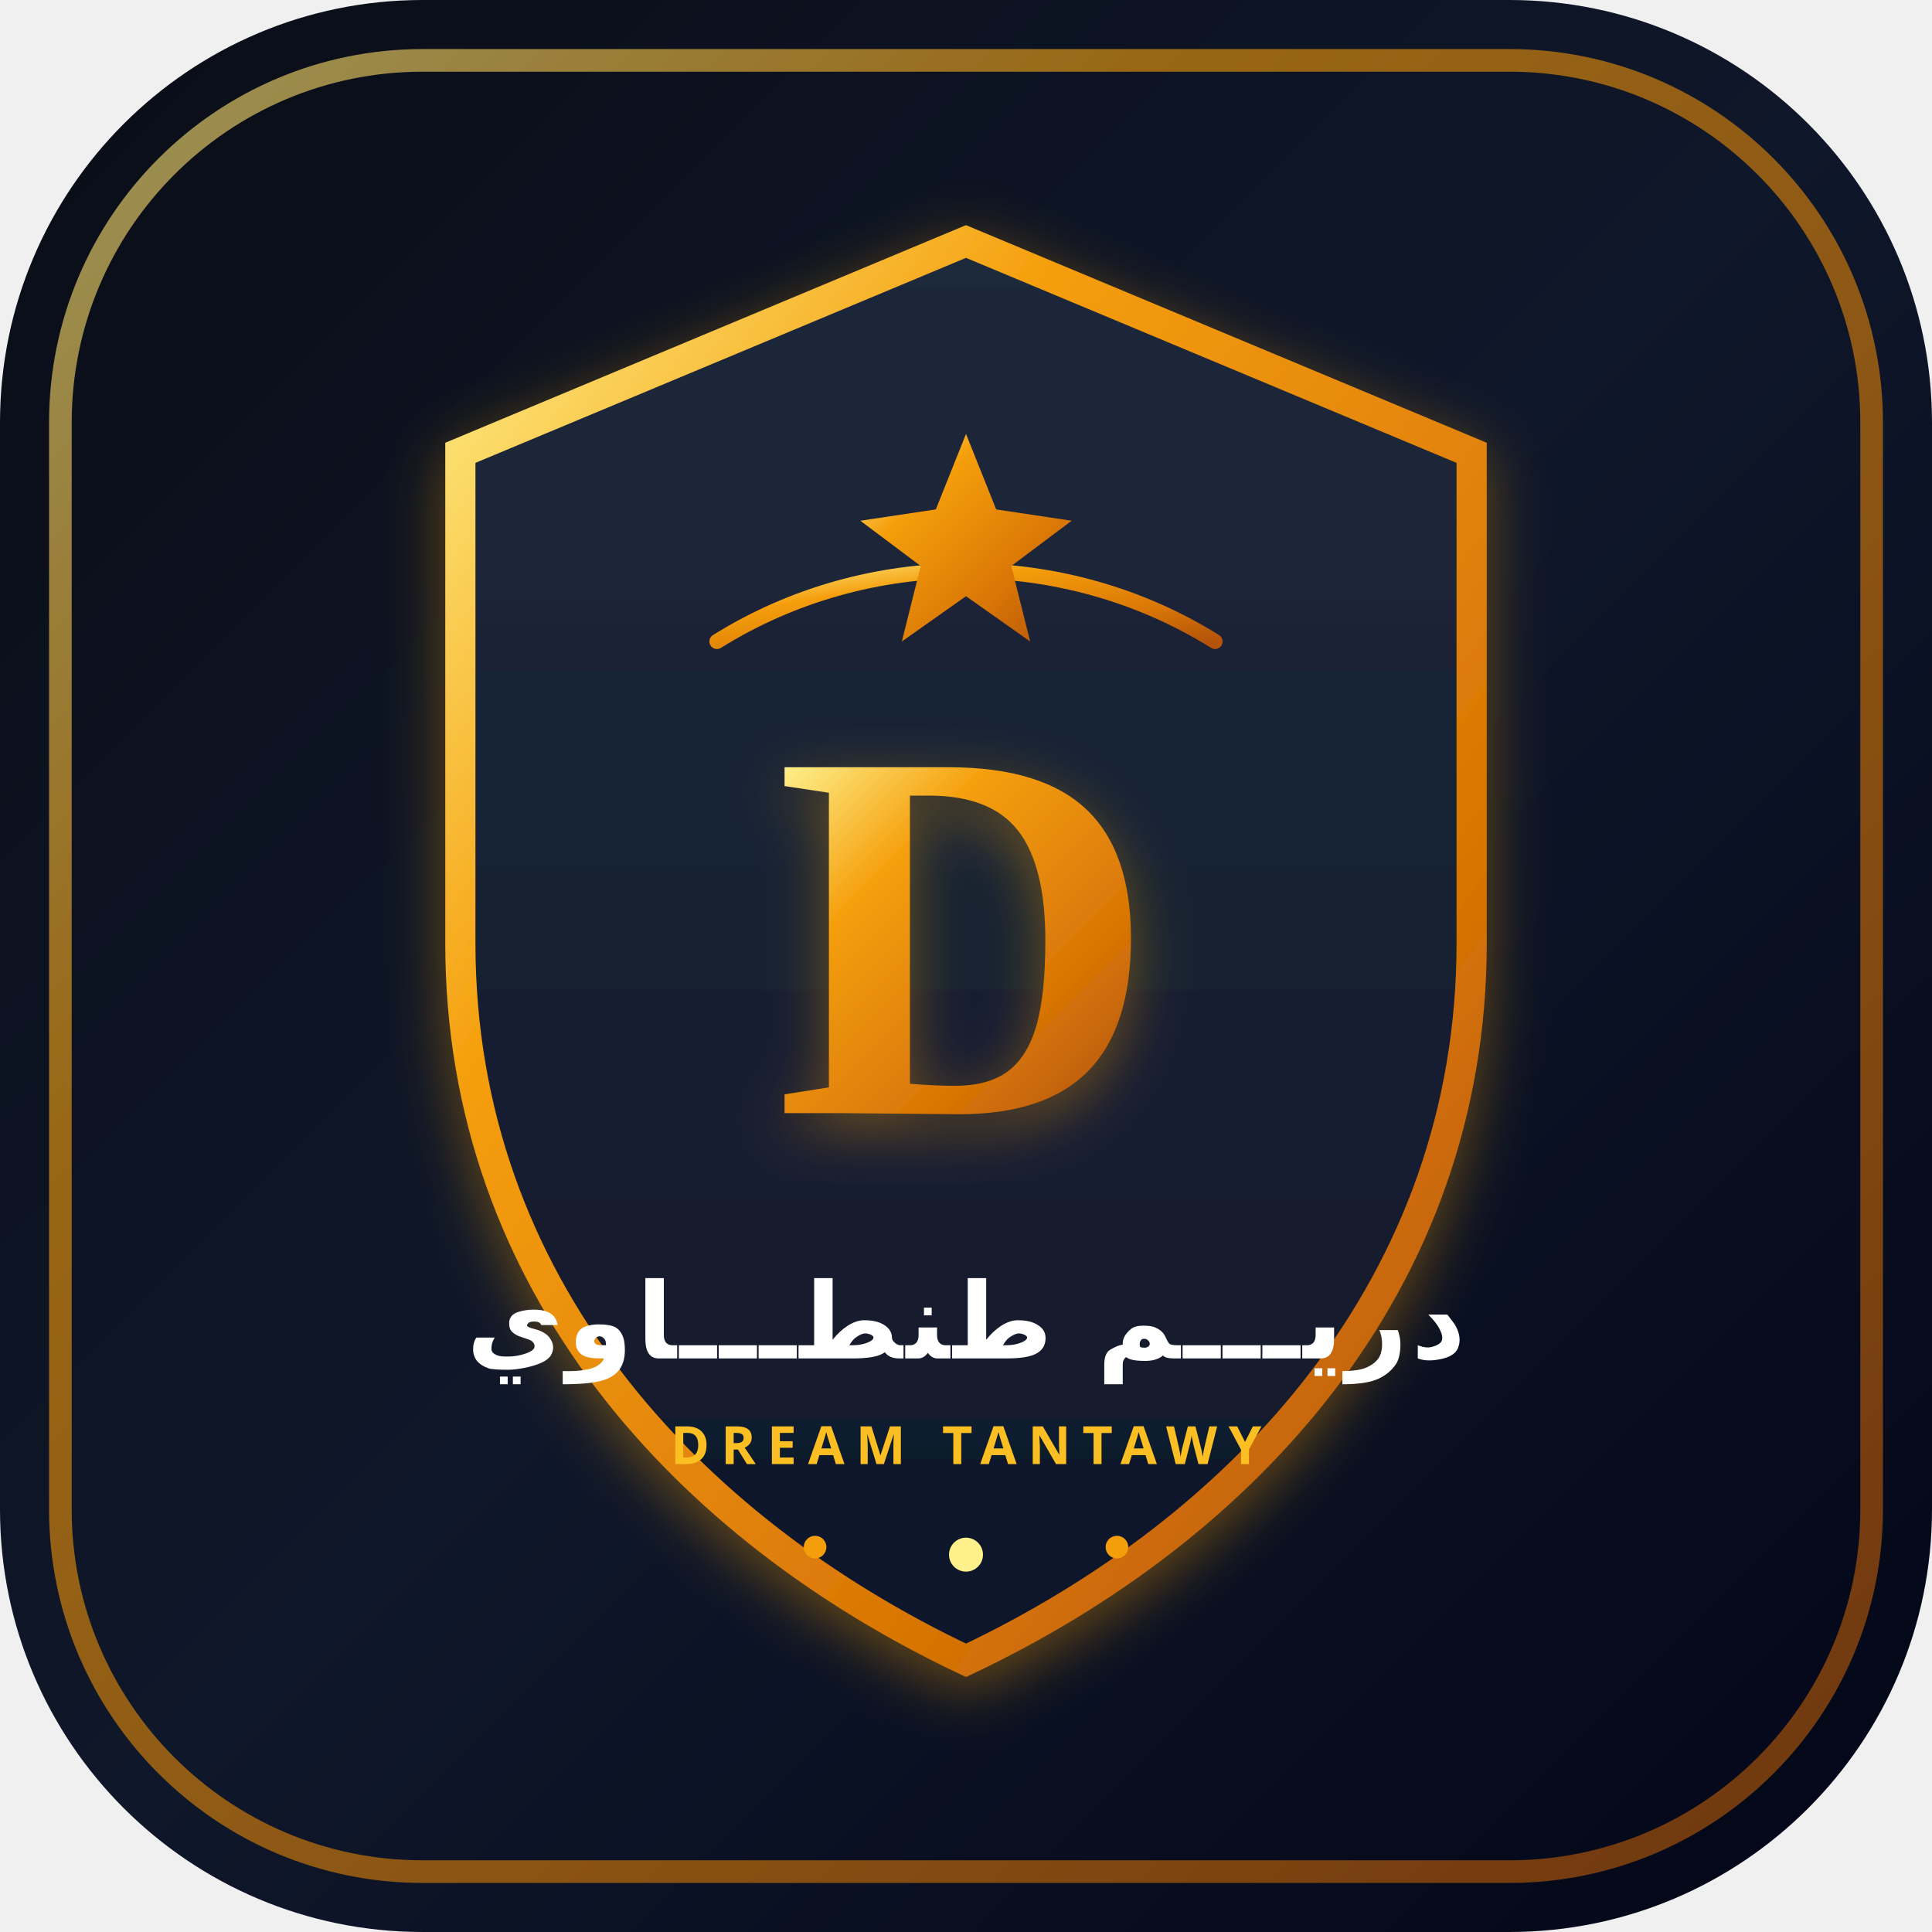
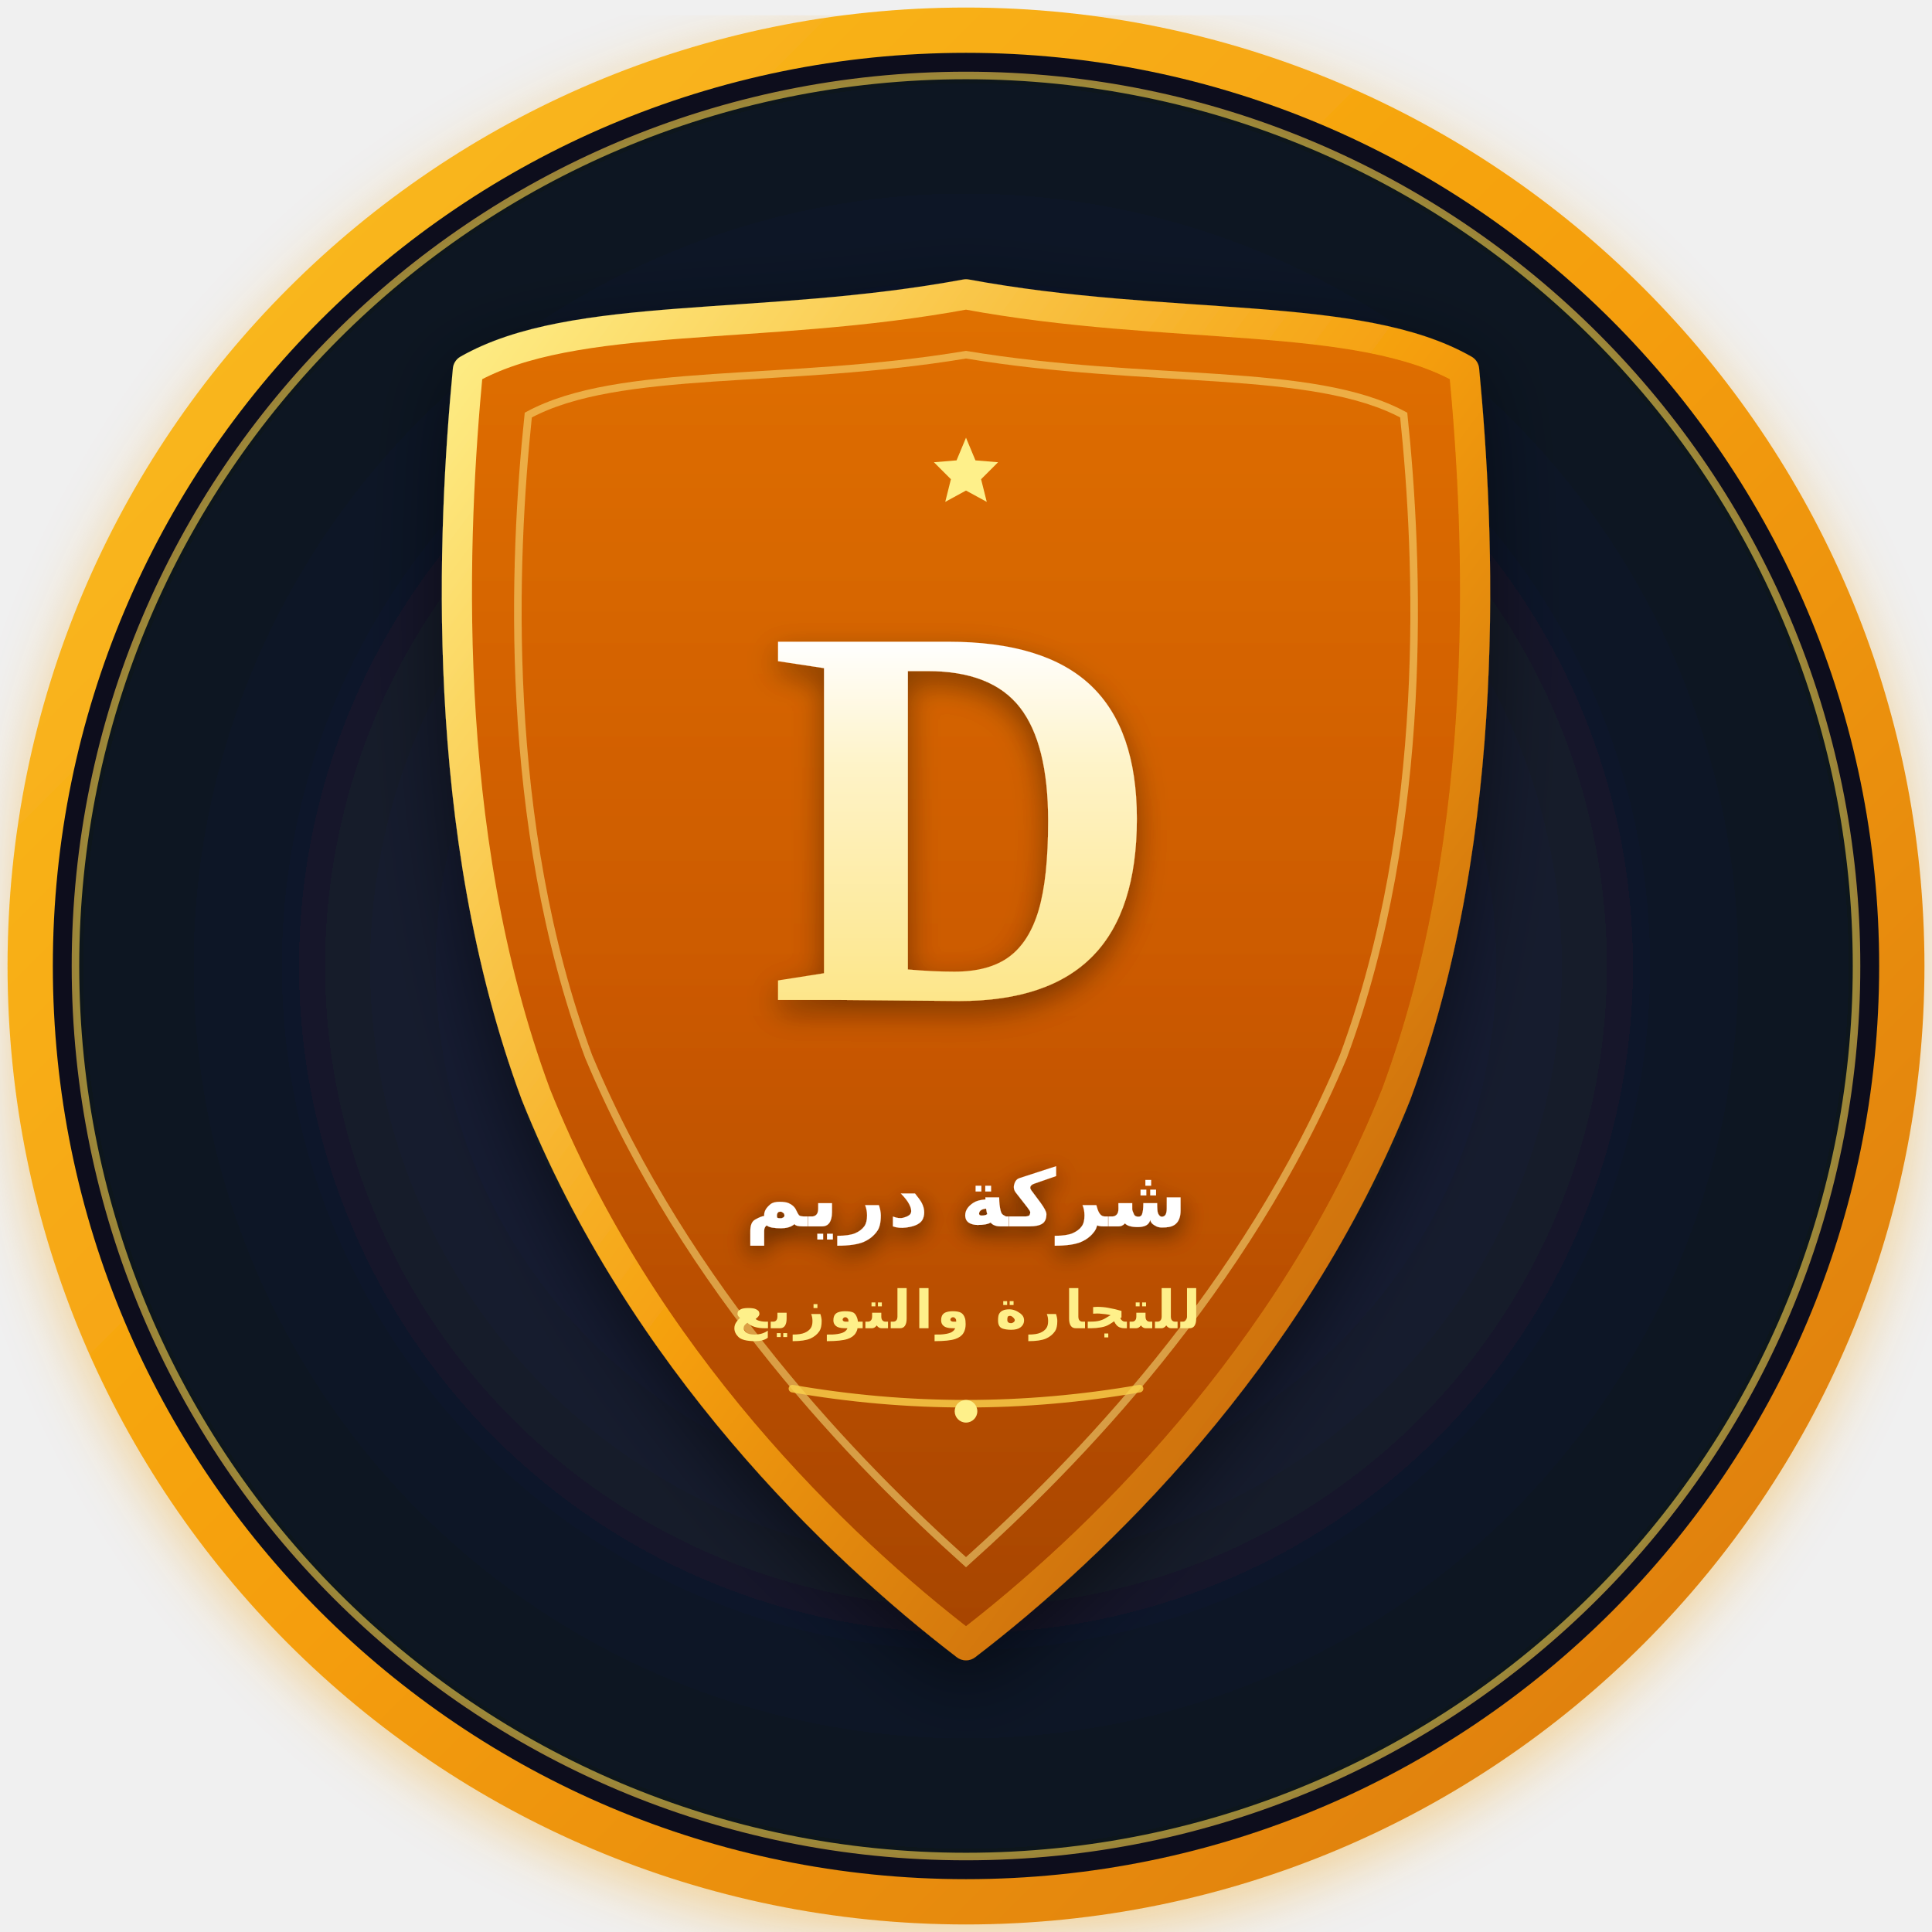
<svg xmlns="http://www.w3.org/2000/svg" viewBox="0 0 512 512" width="100%" height="100%">
  <defs>
-     <linearGradient id="bgGrad" x1="0%" y1="0%" x2="100%" y2="100%">
-       <stop offset="0%" stop-color="#090d16" />
-       <stop offset="50%" stop-color="#0f172a" />
-       <stop offset="100%" stop-color="#020617" />
+     <radialGradient id="bgCircle" cx="50%" cy="50%" r="50%">
+       <stop offset="0%" stop-color="#243048" />
+       <stop offset="60%" stop-color="#141c2e" />
+       <stop offset="100%" stop-color="#0b101d" />
+     </radialGradient>
+     <linearGradient id="goldBorder" x1="0%" y1="0%" x2="100%" y2="100%">
+       <stop offset="0%" stop-color="#fbbf24" />
+       <stop offset="50%" stop-color="#f59e0b" />
+       <stop offset="100%" stop-color="#d97706" />
    </linearGradient>
-     <linearGradient id="goldGrad" x1="0%" y1="0%" x2="100%" y2="100%">
+     <linearGradient id="shieldGrad" x1="0%" y1="0%" x2="0%" y2="100%">
+       <stop offset="0%" stop-color="#e07000" />
+       <stop offset="50%" stop-color="#cc5a00" />
+       <stop offset="100%" stop-color="#a64400" />
+     </linearGradient>
+     <linearGradient id="shieldBorderGrad" x1="0%" y1="0%" x2="100%" y2="100%">
      <stop offset="0%" stop-color="#fef08a" />
-       <stop offset="30%" stop-color="#f59e0b" />
-       <stop offset="70%" stop-color="#d97706" />
+       <stop offset="50%" stop-color="#f59e0b" />
      <stop offset="100%" stop-color="#b45309" />
    </linearGradient>
-     <linearGradient id="shieldGrad" x1="0%" y1="0%" x2="0%" y2="100%">
-       <stop offset="0%" stop-color="#1e293b" />
-       <stop offset="100%" stop-color="#0f172a" />
+     <linearGradient id="letterGrad" x1="0%" y1="0%" x2="0%" y2="100%">
+       <stop offset="0%" stop-color="#ffffff" />
+       <stop offset="35%" stop-color="#fef3c7" />
+       <stop offset="100%" stop-color="#fde68a" />
    </linearGradient>
    <filter id="goldGlow" x="-20%" y="-20%" width="140%" height="140%">
      <feDropShadow dx="0" dy="4" stdDeviation="8" flood-color="#f59e0b" flood-opacity="0.4" />
    </filter>
+     <filter id="shieldShadow" x="-20%" y="-20%" width="140%" height="140%">
+       <feDropShadow dx="0" dy="6" stdDeviation="10" flood-color="#000000" flood-opacity="0.5" />
+     </filter>
  </defs>
-   <rect width="512" height="512" rx="112" fill="url(#bgGrad)" />
-   <rect x="16" y="16" width="480" height="480" rx="96" fill="none" stroke="url(#goldGrad)" stroke-width="6" opacity="0.6" />
-   <path d="M256 64 L390 120 V250 C390 340 330 405 256 440 C182 405 122 340 122 250 V120 Z" fill="url(#shieldGrad)" stroke="url(#goldGrad)" stroke-width="8" filter="url(#goldGlow)" />
-   <path d="M190 170 C230 145 282 145 322 170" fill="none" stroke="url(#goldGrad)" stroke-width="4" stroke-linecap="round" />
-   <polygon points="256,115 264,135 284,138 268,150 273,170 256,158 239,170 244,150 228,138 248,135" fill="url(#goldGrad)" />
-   <text x="256" y="295" font-family="'Times New Roman', 'Cairo', serif" font-weight="900" font-size="140" text-anchor="middle" fill="url(#goldGrad)" filter="url(#goldGlow)">D</text>
-   <text x="256" y="360" font-family="'Cairo', 'Tajawal', sans-serif" font-weight="900" font-size="28" text-anchor="middle" fill="#ffffff" letter-spacing="1">دريـــم طنطـــاوي</text>
-   <text x="256" y="388" font-family="'Cairo', sans-serif" font-weight="700" font-size="14" text-anchor="middle" fill="#fbbf24" letter-spacing="3">DREAM TANTAWY</text>
-   <circle cx="216" cy="410" r="3" fill="#f59e0b" />
-   <circle cx="256" cy="412" r="4.5" fill="#fef08a" />
-   <circle cx="296" cy="410" r="3" fill="#f59e0b" />
+   <circle cx="256" cy="256" r="248" fill="url(#bgCircle)" stroke="url(#goldBorder)" stroke-width="12" filter="url(#goldGlow)" />
+   <circle cx="256" cy="256" r="236" fill="none" stroke="#fcd34d" stroke-width="2" opacity="0.6" />
+   <g filter="url(#shieldShadow)">
+     <path d="M 256 78               C 310 88, 360 82, 388 98               C 392 140, 396 220, 370 290               C 342 360, 290 410, 256 436               C 222 410, 170 360, 142 290               C 116 220, 120 140, 124 98               C 152 82, 202 88, 256 78 Z" fill="url(#shieldGrad)" stroke="url(#shieldBorderGrad)" stroke-width="8" stroke-linejoin="round" />
+     <path d="M 256 94               C 304 102, 348 97, 372 110               C 376 148, 379 218, 356 280               C 330 342, 285 388, 256 414               C 227 388, 182 342, 156 280               C 133 218, 136 148, 140 110               C 164 97, 208 102, 256 94 Z" fill="none" stroke="#fef08a" stroke-width="2" opacity="0.5" />
+     <g transform="translate(256, 125)">
+       <polygon points="0,-9 2.5,-3 8.5,-2.5 4,2 5.5,8 0,5 -5.5,8 -4,2 -8.5,-2.5 -2.5,-3" fill="#fef08a" />
+     </g>
+     <text x="256" y="265" font-family="'Cinzel', 'Playfair Display', 'Times New Roman', 'Georgia', serif" font-weight="900" font-size="145" fill="url(#letterGrad)" text-anchor="middle" filter="drop-shadow(0px 3px 4px rgba(0,0,0,0.4))">D</text>
+     <text x="256" y="325" font-family="'Cairo', 'Amiri', system-ui, sans-serif" font-weight="900" font-size="21" fill="#ffffff" text-anchor="middle" letter-spacing="0.5" filter="drop-shadow(0px 2px 3px rgba(0,0,0,0.6))">شركة دريم</text>
+     <text x="256" y="352" font-family="'Cairo', system-ui, sans-serif" font-weight="700" font-size="14" fill="#fef08a" text-anchor="middle" letter-spacing="1">للتجارة والتوزيع</text>
+     <path d="M 210 368 Q 256 376 302 368" fill="none" stroke="#fcd34d" stroke-width="2" stroke-linecap="round" opacity="0.8" />
+     <circle cx="256" cy="374" r="3" fill="#fef08a" />
+   </g>
</svg>
